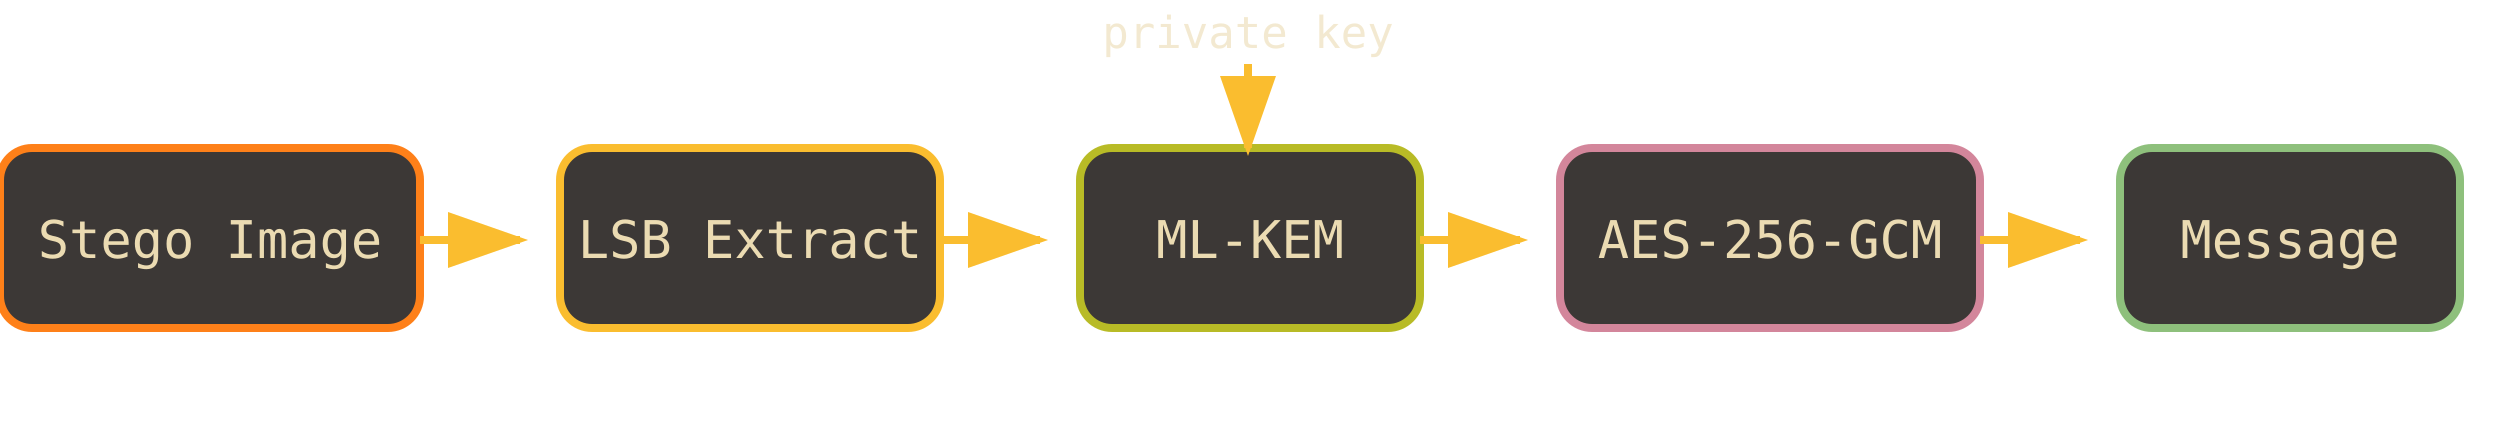
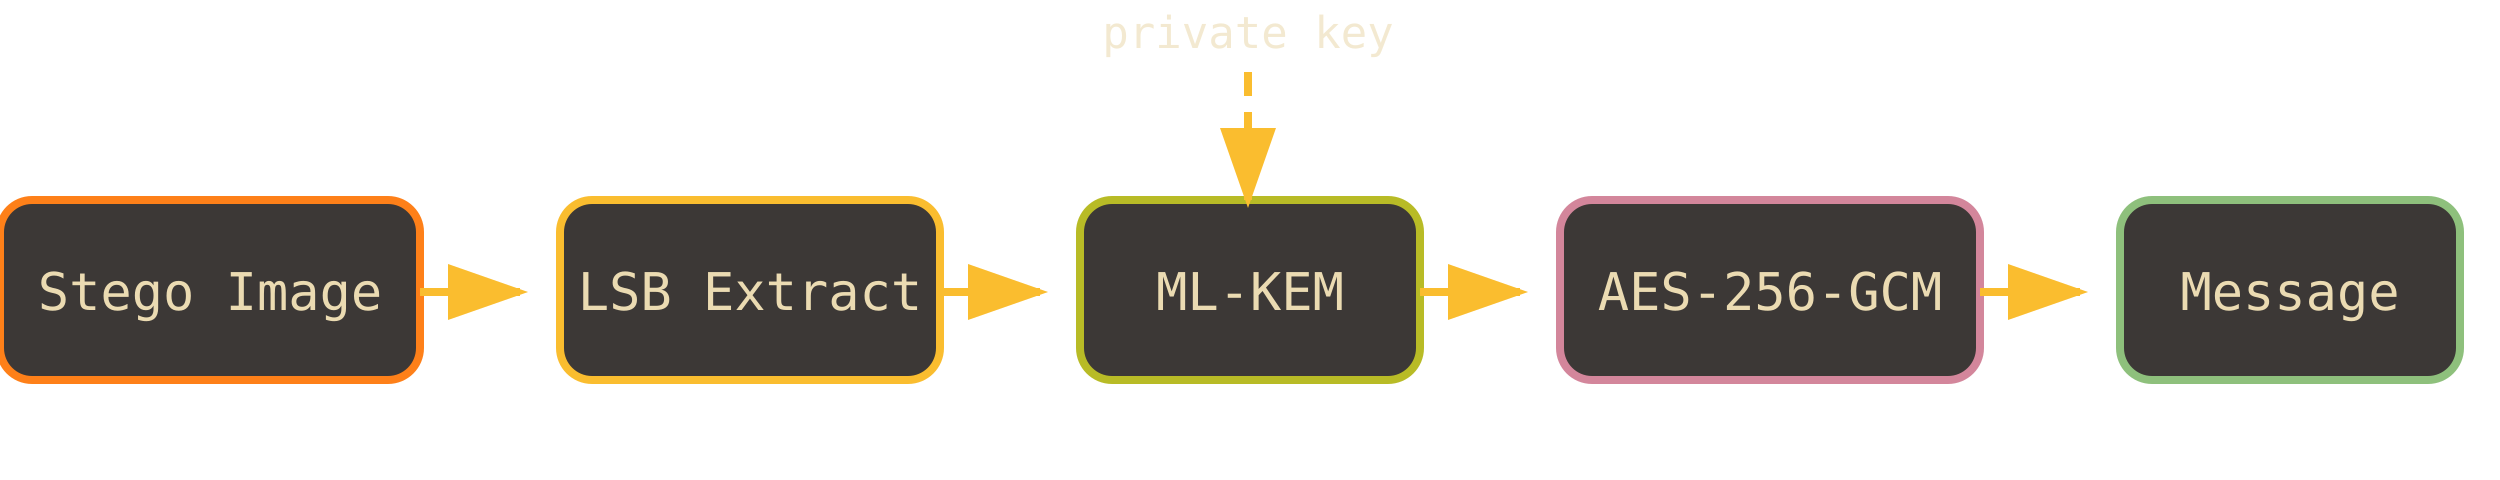
- <svg xmlns="http://www.w3.org/2000/svg" viewBox="0 0 625 110">
+ <svg xmlns="http://www.w3.org/2000/svg" viewBox="0 0 625 120">
  <g>
-     <rect x="0" y="37" width="105" height="45" rx="8" ry="8" fill="#3c3836" stroke="#fe8019" stroke-width="2" />
-     <text x="52.5" y="64.5" fill="#ebdbb2" text-anchor="middle" font-family="monospace" font-size="13">Stego Image</text>
+     <rect x="0" y="50" width="105" height="45" rx="8" ry="8" fill="#3c3836" stroke="#fe8019" stroke-width="2" />
+     <text x="52.5" y="77.5" fill="#ebdbb2" text-anchor="middle" font-family="monospace" font-size="13">Stego Image</text>
  </g>
  <g>
    <defs>
      <marker id="arrow1" markerWidth="10" markerHeight="7" refX="9" refY="3.5" orient="auto">
        <polygon points="0 0, 10 3.5, 0 7" fill="#fabd2f" />
      </marker>
    </defs>
-     <line x1="105" y1="60" x2="130" y2="60" stroke="#fabd2f" stroke-width="2" marker-end="url(#arrow1)" />
+     <line x1="105" y1="73" x2="130" y2="73" stroke="#fabd2f" stroke-width="2" marker-end="url(#arrow1)" />
  </g>
  <g>
-     <rect x="140" y="37" width="95" height="45" rx="8" ry="8" fill="#3c3836" stroke="#fabd2f" stroke-width="2" />
-     <text x="187.5" y="64.5" fill="#ebdbb2" text-anchor="middle" font-family="monospace" font-size="13">LSB Extract</text>
+     <rect x="140" y="50" width="95" height="45" rx="8" ry="8" fill="#3c3836" stroke="#fabd2f" stroke-width="2" />
+     <text x="187.5" y="77.5" fill="#ebdbb2" text-anchor="middle" font-family="monospace" font-size="13">LSB Extract</text>
  </g>
  <g>
    <defs>
      <marker id="arrow2" markerWidth="10" markerHeight="7" refX="9" refY="3.5" orient="auto">
        <polygon points="0 0, 10 3.5, 0 7" fill="#fabd2f" />
      </marker>
    </defs>
-     <line x1="235" y1="60" x2="260" y2="60" stroke="#fabd2f" stroke-width="2" marker-end="url(#arrow2)" />
+     <line x1="235" y1="73" x2="260" y2="73" stroke="#fabd2f" stroke-width="2" marker-end="url(#arrow2)" />
  </g>
  <g>
-     <rect x="270" y="37" width="85" height="45" rx="8" ry="8" fill="#3c3836" stroke="#b8bb26" stroke-width="2" />
-     <text x="312.5" y="64.5" fill="#ebdbb2" text-anchor="middle" font-family="monospace" font-size="13">ML-KEM</text>
+     <rect x="270" y="50" width="85" height="45" rx="8" ry="8" fill="#3c3836" stroke="#b8bb26" stroke-width="2" />
+     <text x="312.5" y="77.5" fill="#ebdbb2" text-anchor="middle" font-family="monospace" font-size="13">ML-KEM</text>
  </g>
  <g>
    <defs>
      <marker id="arrow3" markerWidth="10" markerHeight="7" refX="9" refY="3.5" orient="auto">
        <polygon points="0 0, 10 3.5, 0 7" fill="#fabd2f" />
      </marker>
    </defs>
-     <line x1="355" y1="60" x2="380" y2="60" stroke="#fabd2f" stroke-width="2" marker-end="url(#arrow3)" />
+     <line x1="355" y1="73" x2="380" y2="73" stroke="#fabd2f" stroke-width="2" marker-end="url(#arrow3)" />
  </g>
  <g>
-     <rect x="390" y="37" width="105" height="45" rx="8" ry="8" fill="#3c3836" stroke="#d3869b" stroke-width="2" />
-     <text x="442.5" y="64.5" fill="#ebdbb2" text-anchor="middle" font-family="monospace" font-size="13">AES-256-GCM</text>
+     <rect x="390" y="50" width="105" height="45" rx="8" ry="8" fill="#3c3836" stroke="#d3869b" stroke-width="2" />
+     <text x="442.5" y="77.5" fill="#ebdbb2" text-anchor="middle" font-family="monospace" font-size="13">AES-256-GCM</text>
  </g>
  <g>
    <defs>
      <marker id="arrow4" markerWidth="10" markerHeight="7" refX="9" refY="3.5" orient="auto">
        <polygon points="0 0, 10 3.5, 0 7" fill="#fabd2f" />
      </marker>
    </defs>
-     <line x1="495" y1="60" x2="520" y2="60" stroke="#fabd2f" stroke-width="2" marker-end="url(#arrow4)" />
+     <line x1="495" y1="73" x2="520" y2="73" stroke="#fabd2f" stroke-width="2" marker-end="url(#arrow4)" />
  </g>
  <g>
-     <rect x="530" y="37" width="85" height="45" rx="8" ry="8" fill="#3c3836" stroke="#8ec07c" stroke-width="2" />
-     <text x="572.5" y="64.5" fill="#ebdbb2" text-anchor="middle" font-family="monospace" font-size="13">Message</text>
+     <rect x="530" y="50" width="85" height="45" rx="8" ry="8" fill="#3c3836" stroke="#8ec07c" stroke-width="2" />
+     <text x="572.5" y="77.5" fill="#ebdbb2" text-anchor="middle" font-family="monospace" font-size="13">Message</text>
  </g>
  <text x="312" y="12" fill="#ebdbb2" text-anchor="middle" font-family="monospace" font-size="11" opacity="0.6">private key</text>
  <g>
    <defs>
      <marker id="arrow5" markerWidth="10" markerHeight="7" refX="9" refY="3.5" orient="auto">
        <polygon points="0 0, 10 3.5, 0 7" fill="#fabd2f" />
      </marker>
    </defs>
-     <line x1="312" y1="16" x2="312" y2="37" stroke="#fabd2f" stroke-width="2" stroke-dasharray="6,4" marker-end="url(#arrow5)" />
+     <line x1="312" y1="18" x2="312" y2="50" stroke="#fabd2f" stroke-width="2" stroke-dasharray="6,4" marker-end="url(#arrow5)" />
  </g>
</svg>
